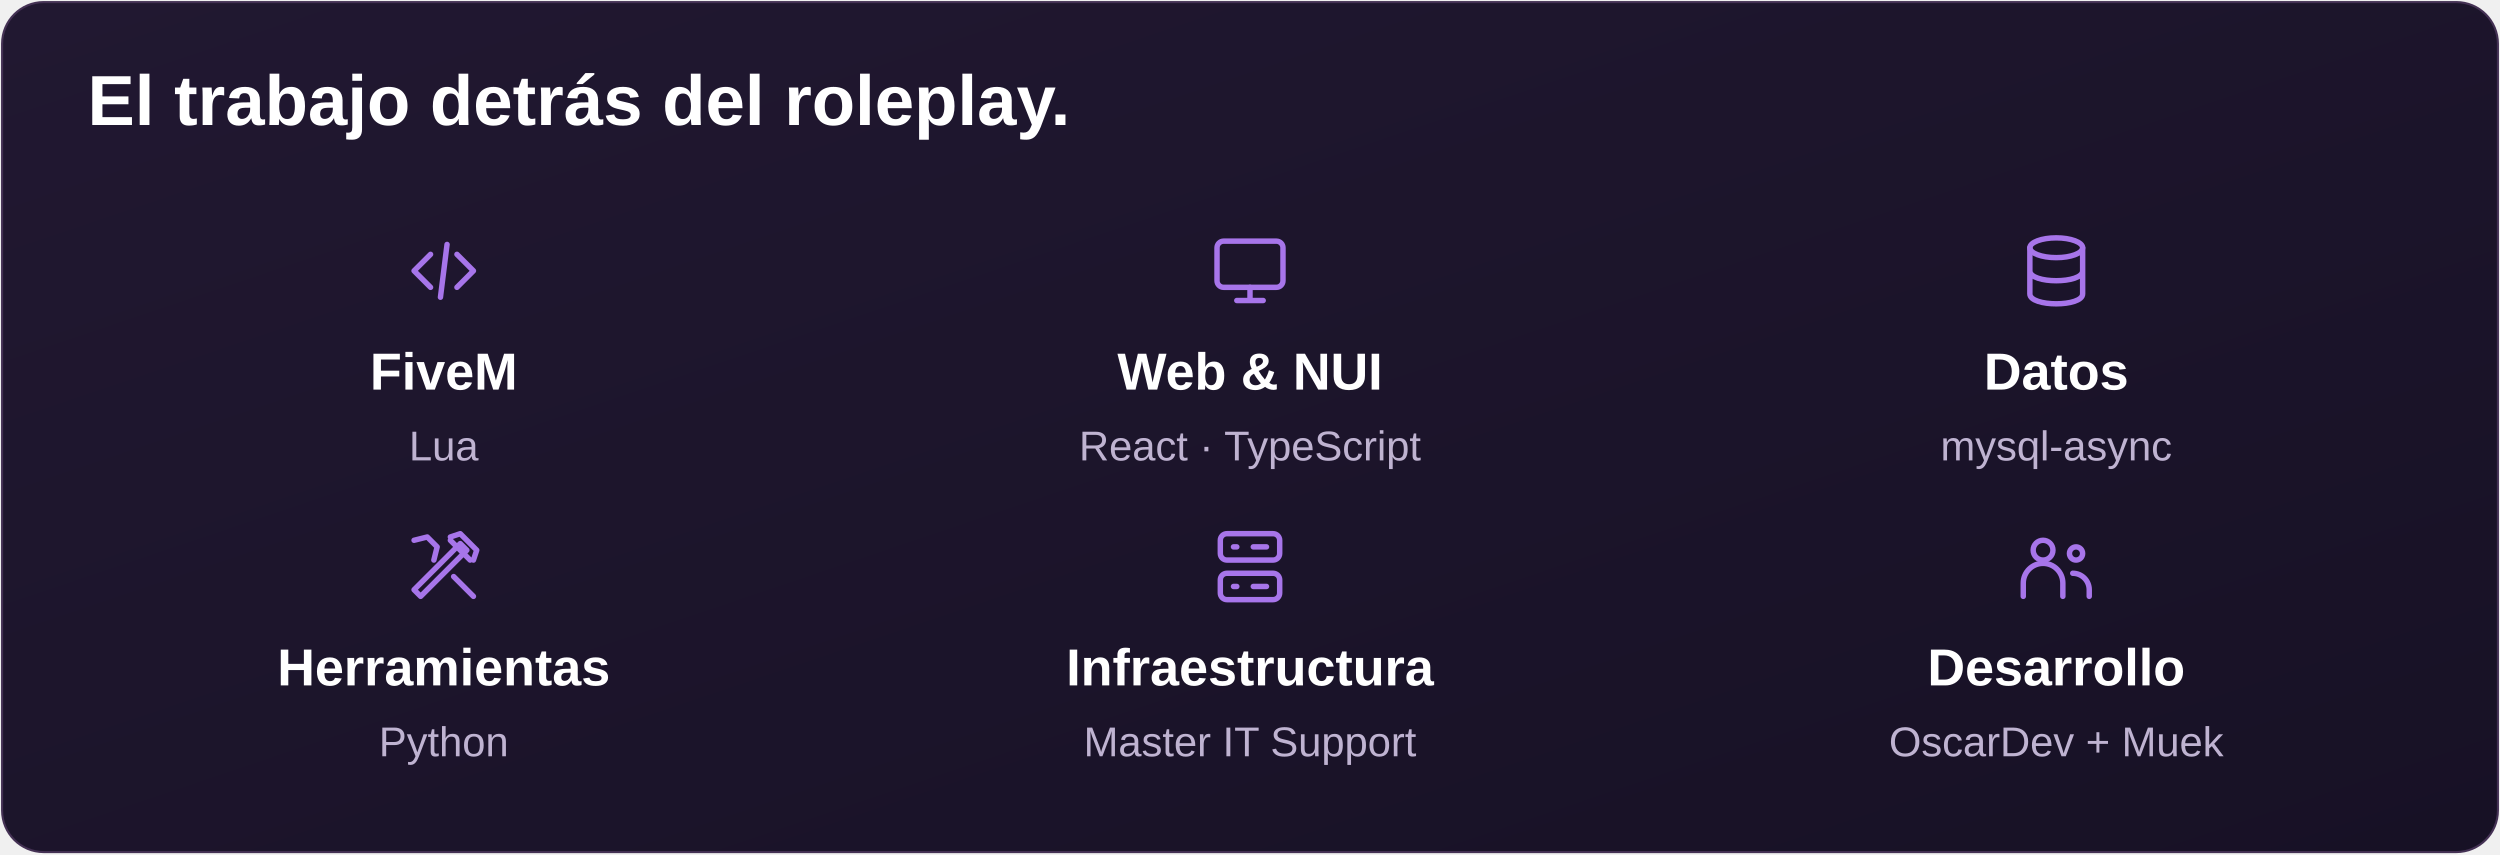
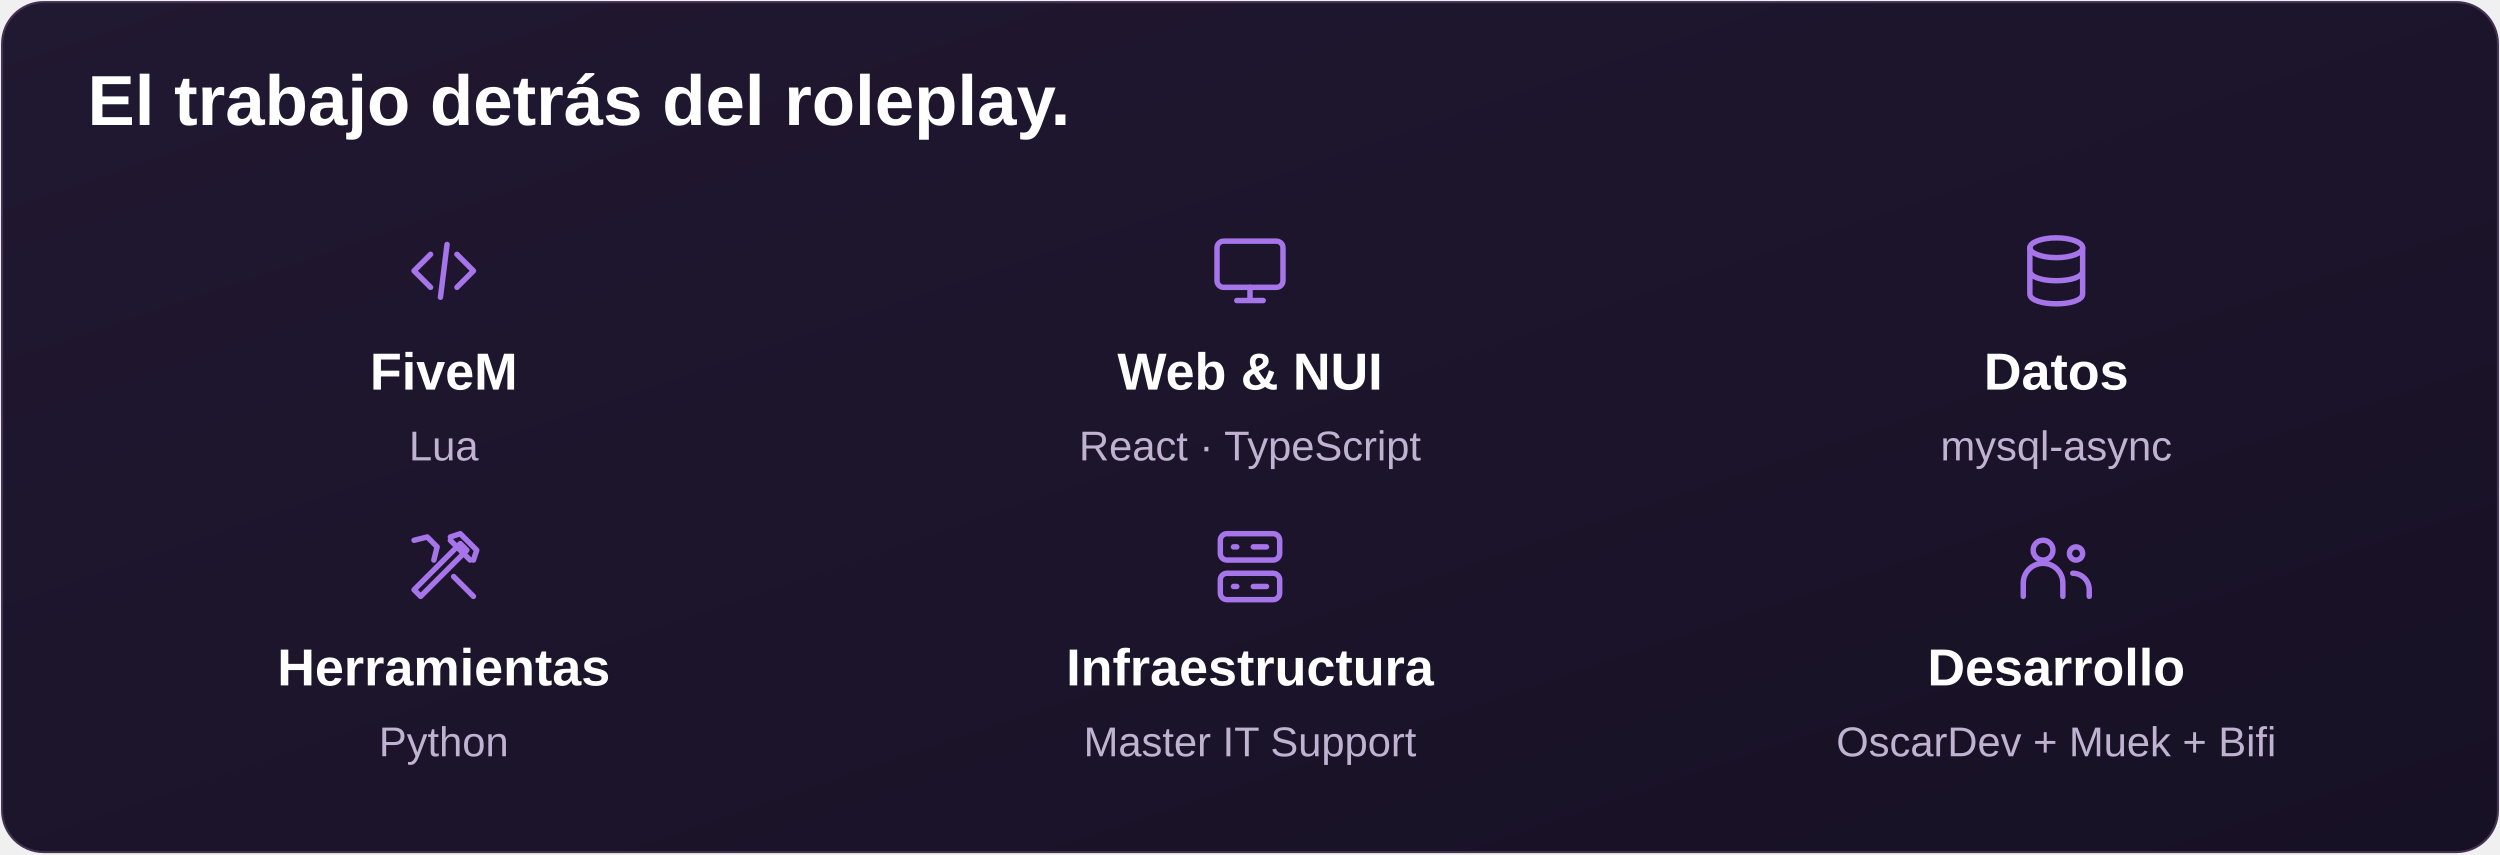
<svg xmlns="http://www.w3.org/2000/svg" width="1200" height="410" viewBox="0 0 1200 410" role="img" aria-labelledby="title desc">
  <defs>
    <linearGradient id="panel" x2="1" y2="1">
      <stop stop-color="#211831" />
      <stop offset="1" stop-color="#171125" />
    </linearGradient>
  </defs>
  <rect x="1" y="1" width="1198" height="408" rx="20" fill="url(#panel)" stroke="#443154" />
  <text x="42" y="60" font-family="Trebuchet MS,Segoe UI,Arial,sans-serif" font-size="34" font-weight="700" text-anchor="start" fill="#FFFFFF">El trabajo detrás del roleplay.</text>
  <g transform="translate(194 111) scale(1.583333)" fill="none" stroke="#A775EA" stroke-width="1.65" stroke-linecap="round" stroke-linejoin="round">
    <path d="m8 7-5 5 5 5m8-10 5 5-5 5m-3-13-2 16" />
  </g>
  <text x="213" y="187" font-family="Segoe UI,Arial,sans-serif" font-size="25" font-weight="600" text-anchor="middle" fill="#FFFFFF">FiveM</text>
  <text x="213" y="221" font-family="Segoe UI,Arial,sans-serif" font-size="20" font-weight="400" text-anchor="middle" fill="#BFB3D1">Lua</text>
  <g transform="translate(581 111) scale(1.583333)" fill="none" stroke="#A775EA" stroke-width="1.65" stroke-linecap="round" stroke-linejoin="round">
    <rect x="2" y="3" width="20" height="14" rx="2" />
    <path d="M8 21h8m-4-4v4" />
  </g>
  <text x="600" y="187" font-family="Segoe UI,Arial,sans-serif" font-size="25" font-weight="600" text-anchor="middle" fill="#FFFFFF">Web &amp; NUI</text>
  <text x="600" y="221" font-family="Segoe UI,Arial,sans-serif" font-size="20" font-weight="400" text-anchor="middle" fill="#BFB3D1">React · TypeScript</text>
  <g transform="translate(968 111) scale(1.583333)" fill="none" stroke="#A775EA" stroke-width="1.65" stroke-linecap="round" stroke-linejoin="round">
    <ellipse cx="12" cy="5" rx="8" ry="3" />
    <path d="M4 5v14c0 4 16 4 16 0V5M4 12c0 4 16 4 16 0" />
  </g>
  <text x="987" y="187" font-family="Segoe UI,Arial,sans-serif" font-size="25" font-weight="600" text-anchor="middle" fill="#FFFFFF">Datos</text>
  <text x="987" y="221" font-family="Segoe UI,Arial,sans-serif" font-size="20" font-weight="400" text-anchor="middle" fill="#BFB3D1">mysql-async</text>
  <g transform="translate(194 253) scale(1.583333)" fill="none" stroke="#A775EA" stroke-width="1.65" stroke-linecap="round" stroke-linejoin="round">
    <path d="m14 4 6 6M5 21l-2-2L17 5l2 2ZM14 3l3-1 5 5-1 3M3 4l4-1 3 3-1 4M15 15l6 6" />
  </g>
  <text x="213" y="329" font-family="Segoe UI,Arial,sans-serif" font-size="25" font-weight="600" text-anchor="middle" fill="#FFFFFF">Herramientas</text>
  <text x="213" y="363" font-family="Segoe UI,Arial,sans-serif" font-size="20" font-weight="400" text-anchor="middle" fill="#BFB3D1">Python</text>
  <g transform="translate(581 253) scale(1.583333)" fill="none" stroke="#A775EA" stroke-width="1.65" stroke-linecap="round" stroke-linejoin="round">
    <rect x="3" y="2" width="18" height="8" rx="2" />
    <rect x="3" y="14" width="18" height="8" rx="2" />
    <path d="M7 6h1m-1 12h1m5-12h4m-4 12h4" />
  </g>
  <text x="600" y="329" font-family="Segoe UI,Arial,sans-serif" font-size="25" font-weight="600" text-anchor="middle" fill="#FFFFFF">Infraestructura</text>
  <text x="600" y="363" font-family="Segoe UI,Arial,sans-serif" font-size="20" font-weight="400" text-anchor="middle" fill="#BFB3D1">Master IT Support</text>
  <g transform="translate(968 253) scale(1.583333)" fill="none" stroke="#A775EA" stroke-width="1.65" stroke-linecap="round" stroke-linejoin="round">
    <circle cx="8" cy="7" r="3" />
    <circle cx="18" cy="8" r="2" />
    <path d="M2 21v-4a6 6 0 0 1 12 0v4m3-7a5 5 0 0 1 5 5v2" />
  </g>
  <text x="987" y="329" font-family="Segoe UI,Arial,sans-serif" font-size="25" font-weight="600" text-anchor="middle" fill="#FFFFFF">Desarrollo</text>
-   <text x="987" y="363" font-family="Segoe UI,Arial,sans-serif" font-size="20" font-weight="400" text-anchor="middle" fill="#BFB3D1">OscarDev + Muek</text>
+   <text x="987" y="363" font-family="Segoe UI,Arial,sans-serif" font-size="20" font-weight="400" text-anchor="middle" fill="#BFB3D1">OscarDev + Muek + Bifi</text>
</svg>
